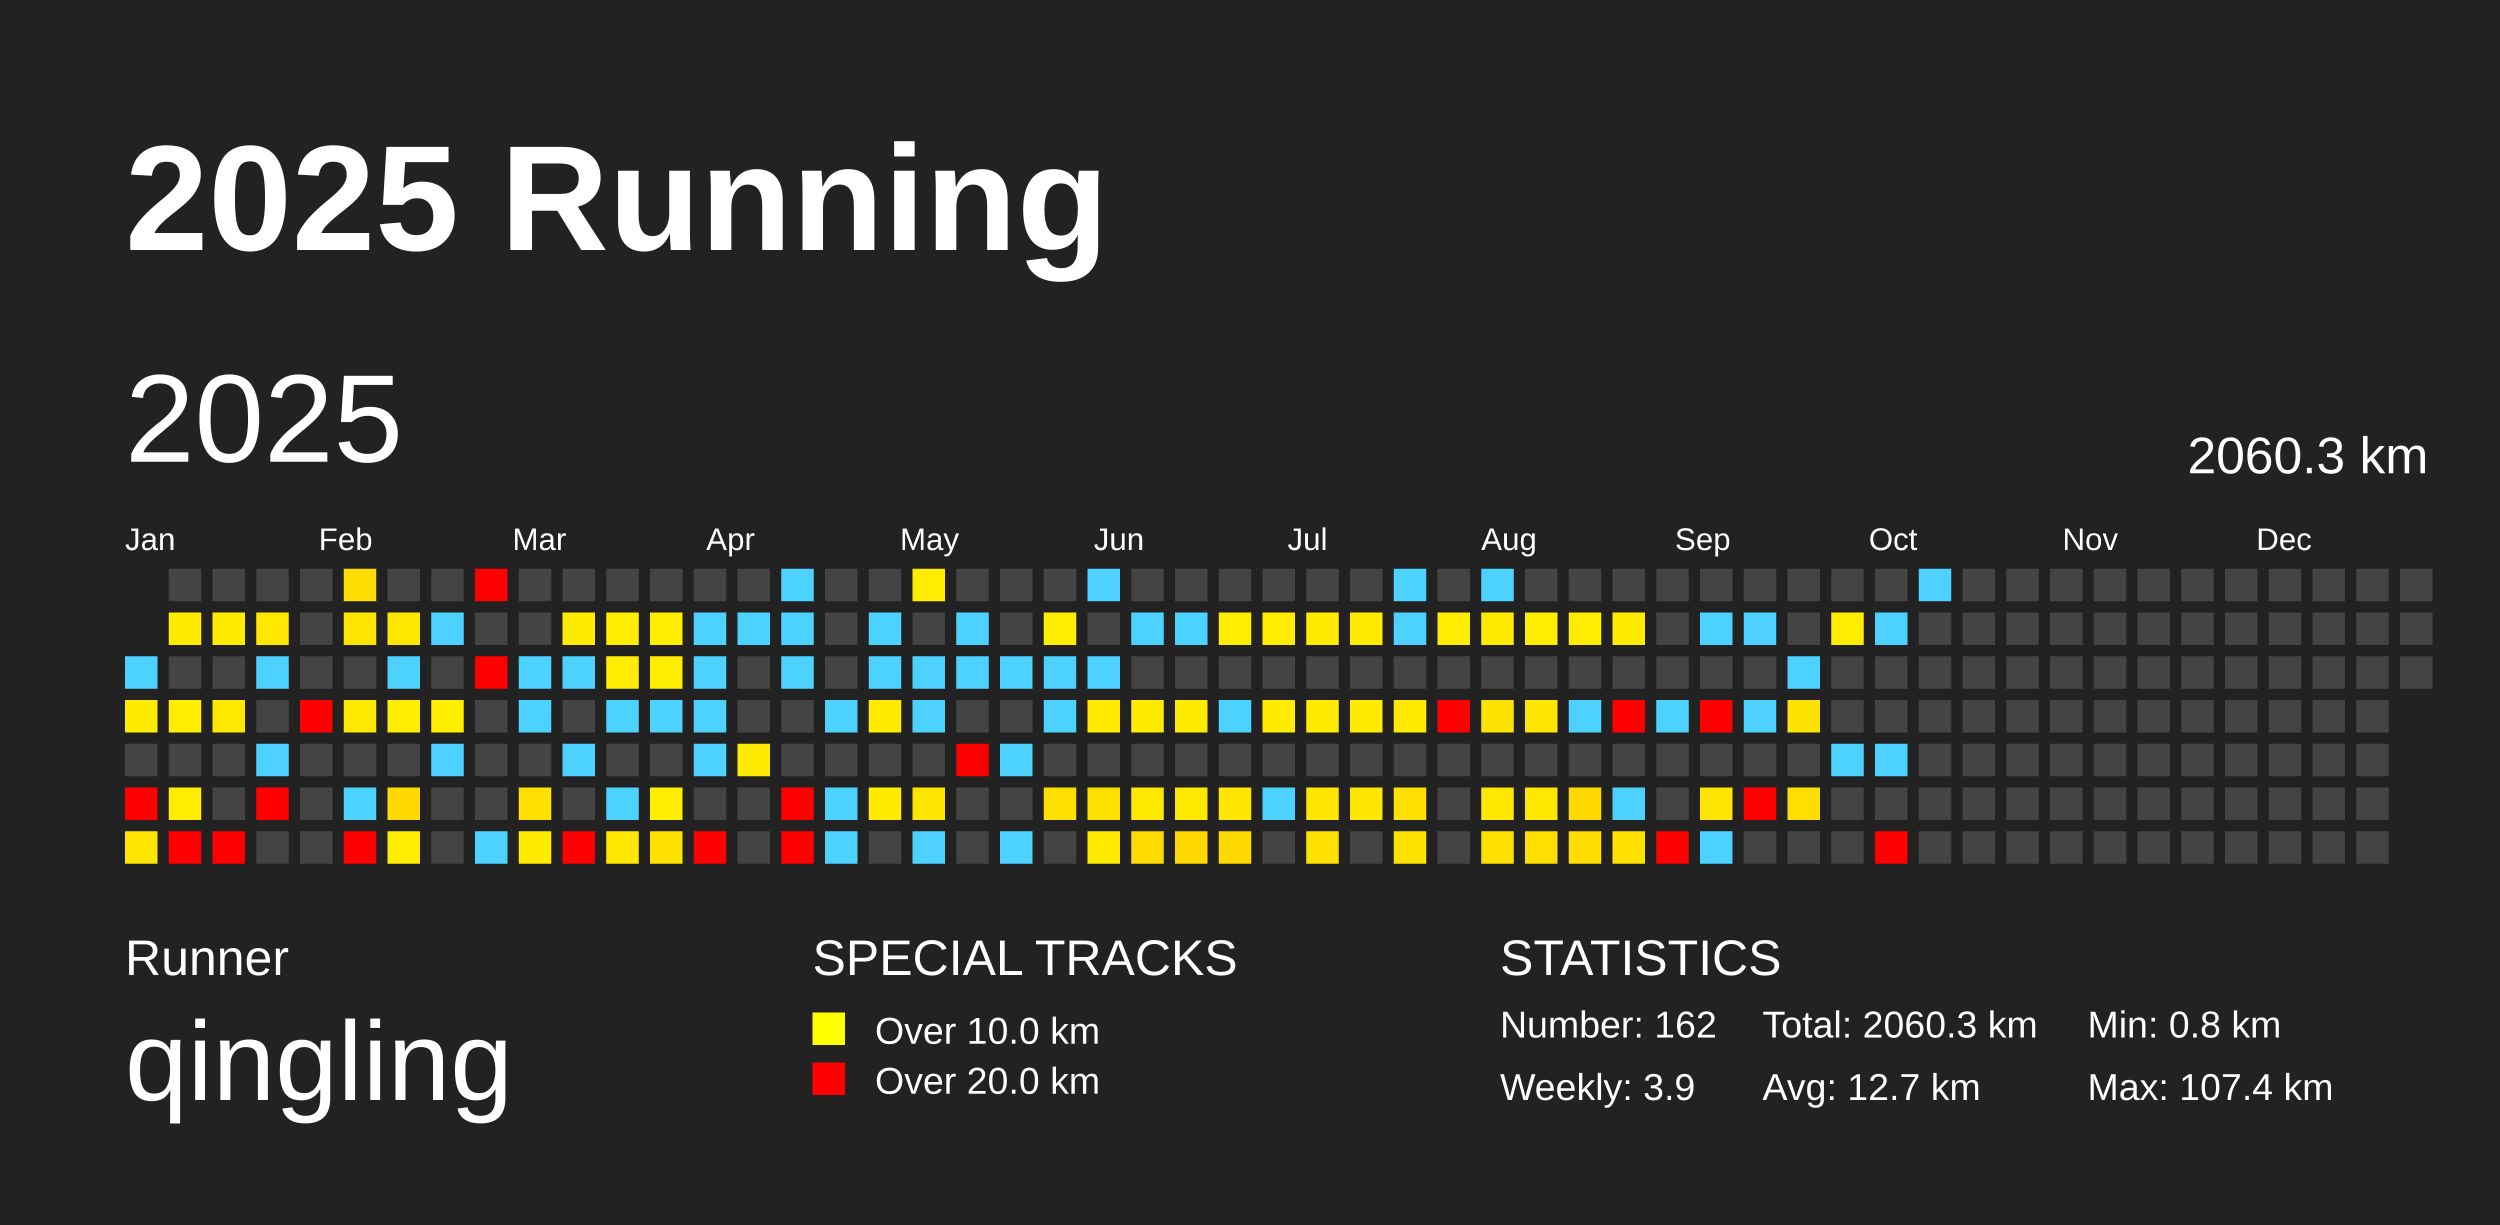
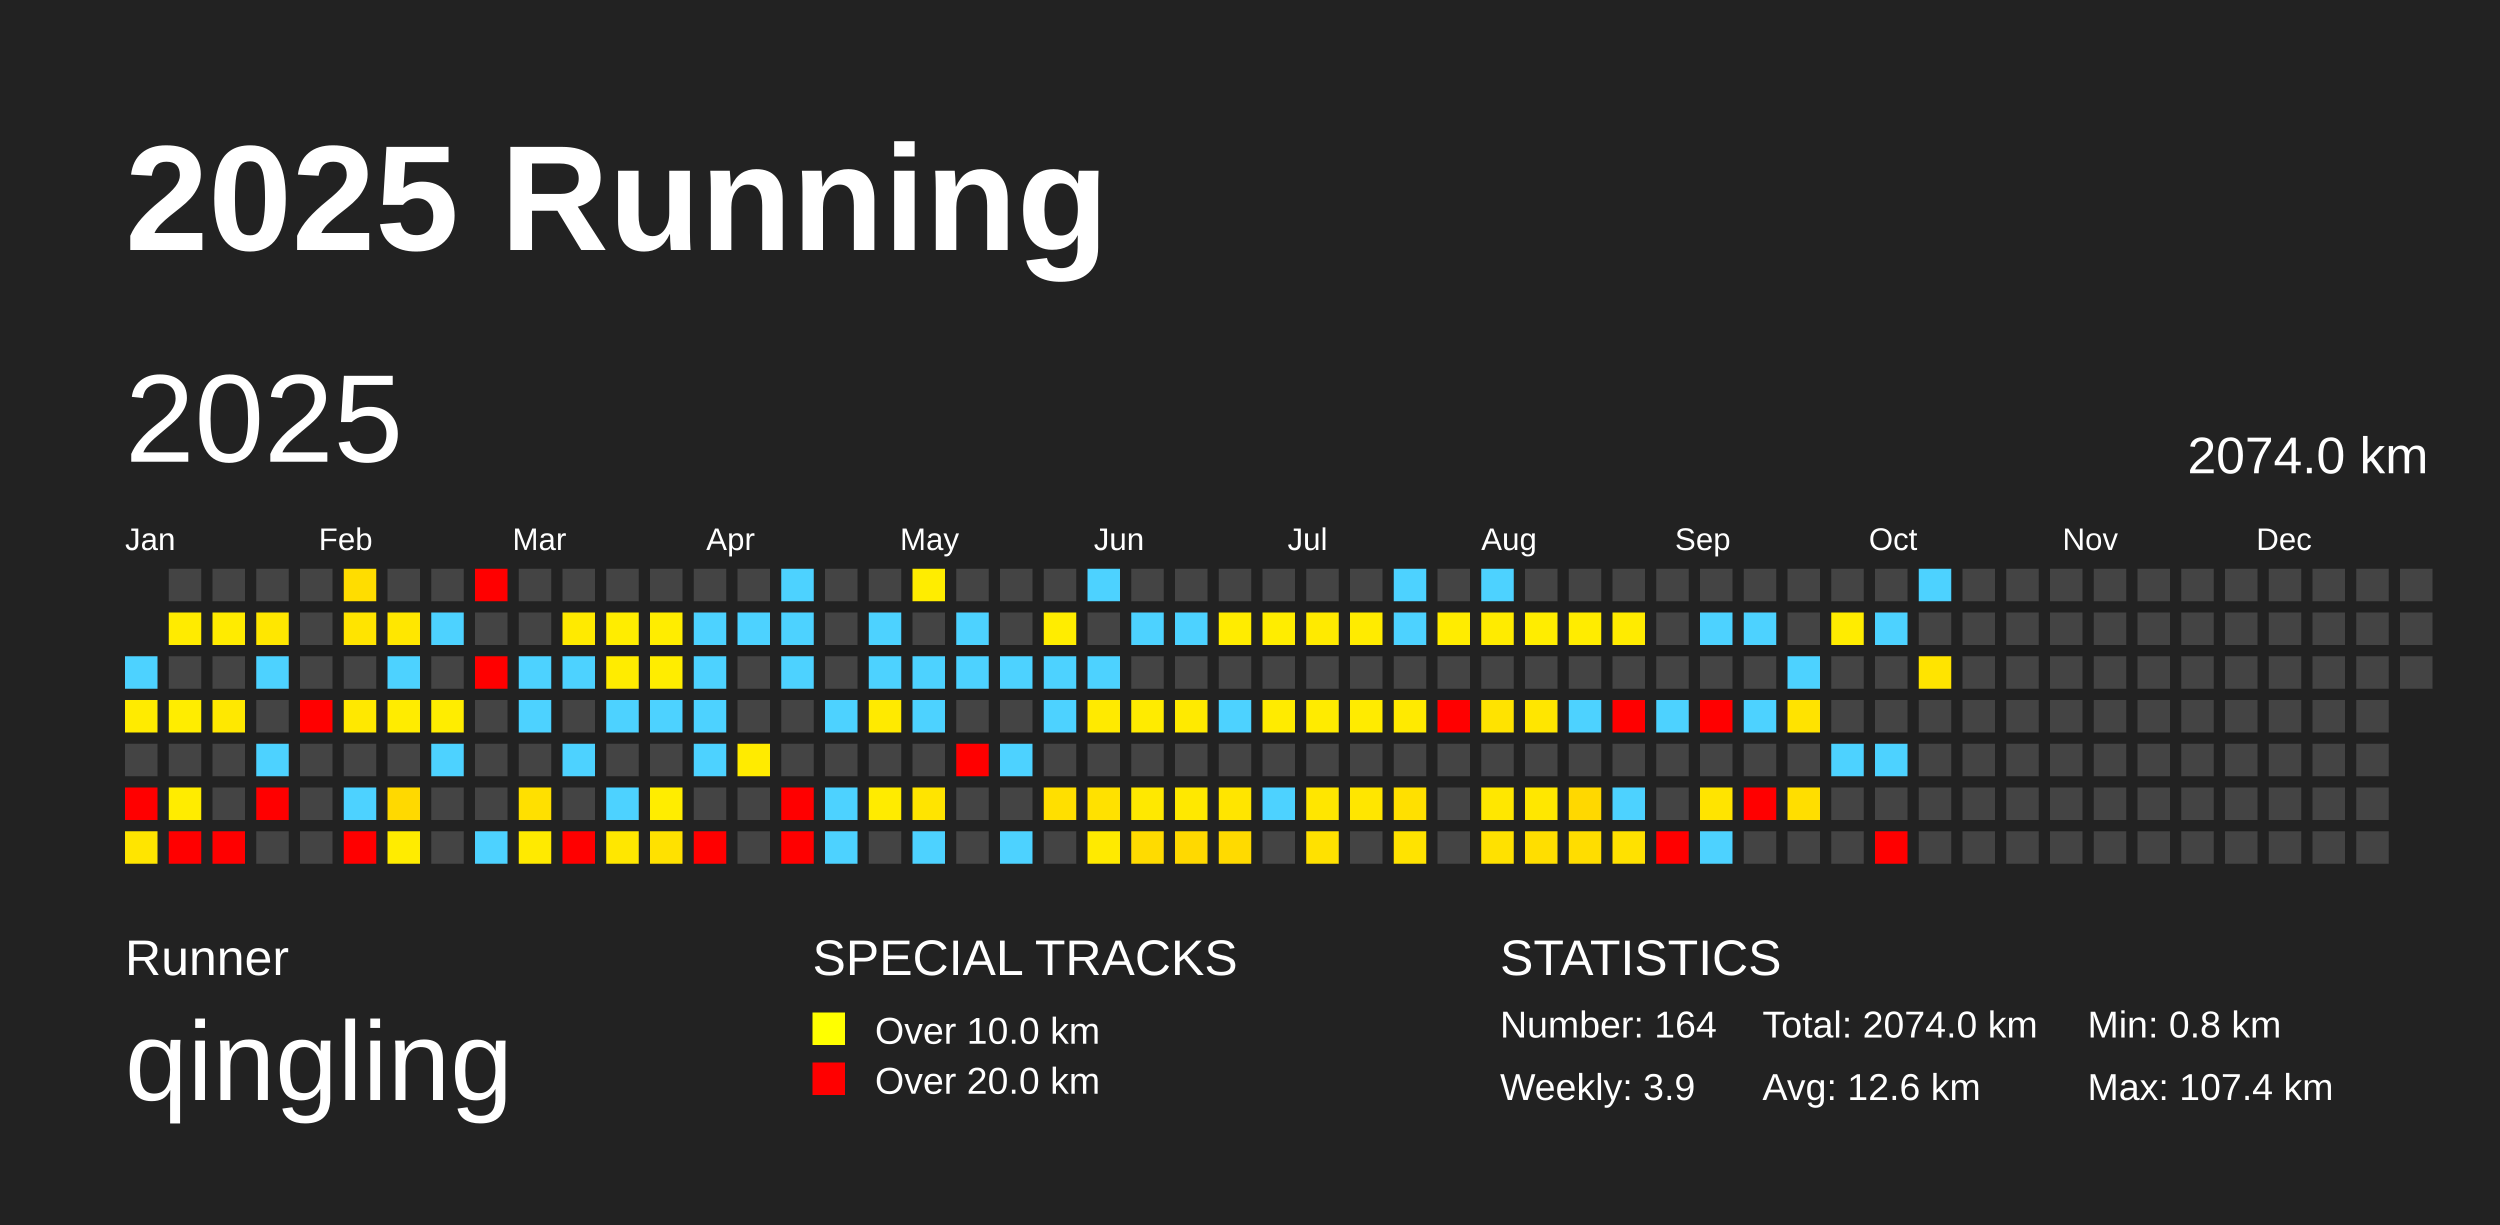
<svg xmlns="http://www.w3.org/2000/svg" baseProfile="full" height="98mm" version="1.1" viewBox="0,0,200,98" width="200mm">
  <defs />
  <rect fill="#222222" height="98" width="200" x="0" y="0" />
  <text fill="#FFFFFF" style="font-size:12px; font-family:Arial; font-weight:bold;" x="10" y="20">2025 Running</text>
  <text fill="#FFFFFF" style="font-size:4px; font-family:Arial" x="10" y="78">Runner</text>
  <text fill="#FFFFFF" style="font-size:9px; font-family:Arial" x="10" y="88">qingling</text>
  <text fill="#FFFFFF" style="font-size:4px; font-family:Arial" x="65" y="78">SPECIAL TRACKS</text>
  <rect fill="yellow" height="2.6" width="2.6" x="65" y="81" />
  <text fill="#FFFFFF" style="font-size:3px; font-family:Arial" x="70" y="83.5">Over 10.0 km</text>
  <rect fill="red" height="2.6" width="2.6" x="65" y="85" />
  <text fill="#FFFFFF" style="font-size:3px; font-family:Arial" x="70" y="87.5">Over 20.0 km</text>
  <text fill="#FFFFFF" style="font-size:4px; font-family:Arial" x="120" y="78">STATISTICS</text>
-   <text fill="#FFFFFF" style="font-size:3px; font-family:Arial" x="120" y="83">Number: 162</text>
+   <text fill="#FFFFFF" style="font-size:3px; font-family:Arial" x="120" y="83">Number: 164</text>
  <text fill="#FFFFFF" style="font-size:3px; font-family:Arial" x="120" y="88">Weekly: 3.9</text>
-   <text fill="#FFFFFF" style="font-size:3px; font-family:Arial" x="141" y="83">Total: 2060.3 km</text>
-   <text fill="#FFFFFF" style="font-size:3px; font-family:Arial" x="141" y="88">Avg: 12.7 km</text>
+   <text fill="#FFFFFF" style="font-size:3px; font-family:Arial" x="141" y="83">Total: 2074.0 km</text>
+   <text fill="#FFFFFF" style="font-size:3px; font-family:Arial" x="141" y="88">Avg: 12.6 km</text>
  <text fill="#FFFFFF" style="font-size:3px; font-family:Arial" x="167" y="83">Min: 0.8 km</text>
  <text fill="#FFFFFF" style="font-size:3px; font-family:Arial" x="167" y="88">Max: 107.4 km</text>
  <text dominant-baseline="hanging" fill="#FFFFFF" style="font-size:10.0px; font-family:Arial;" x="10" y="30">2025</text>
-   <text dominant-baseline="hanging" fill="#FFFFFF" style="font-size:4.125px; font-family:Arial;" x="175" y="35">2060.3 km</text>
+   <text dominant-baseline="hanging" fill="#FFFFFF" style="font-size:4.125px; font-family:Arial;" x="175" y="35">2074.0 km</text>
  <text fill="#FFFFFF" style="font-size:2.5px; font-family:Arial" x="10.0" y="44">Jan</text>
  <text fill="#FFFFFF" style="font-size:2.5px; font-family:Arial" x="25.5" y="44">Feb</text>
  <text fill="#FFFFFF" style="font-size:2.5px; font-family:Arial" x="41.0" y="44">Mar</text>
  <text fill="#FFFFFF" style="font-size:2.5px; font-family:Arial" x="56.5" y="44">Apr</text>
  <text fill="#FFFFFF" style="font-size:2.5px; font-family:Arial" x="72.0" y="44">May</text>
  <text fill="#FFFFFF" style="font-size:2.5px; font-family:Arial" x="87.5" y="44">Jun</text>
  <text fill="#FFFFFF" style="font-size:2.5px; font-family:Arial" x="103.0" y="44">Jul</text>
  <text fill="#FFFFFF" style="font-size:2.5px; font-family:Arial" x="118.5" y="44">Aug</text>
  <text fill="#FFFFFF" style="font-size:2.5px; font-family:Arial" x="134.0" y="44">Sep</text>
  <text fill="#FFFFFF" style="font-size:2.5px; font-family:Arial" x="149.5" y="44">Oct</text>
  <text fill="#FFFFFF" style="font-size:2.5px; font-family:Arial" x="165.0" y="44">Nov</text>
  <text fill="#FFFFFF" style="font-size:2.5px; font-family:Arial" x="180.5" y="44">Dec</text>
  <rect fill="#4dd2ff" height="2.6" width="2.6" x="10.0" y="52.5" />
  <rect fill="#ffeb00" height="2.6" width="2.6" x="10.0" y="56.0" />
  <rect fill="#444444" height="2.6" width="2.6" x="10.0" y="59.5" />
  <rect fill="red" height="2.6" width="2.6" x="10.0" y="63.0" />
  <rect fill="#ffe500" height="2.6" width="2.6" x="10.0" y="66.5" />
  <rect fill="#444444" height="2.6" width="2.6" x="13.5" y="45.5" />
  <rect fill="#ffeb00" height="2.6" width="2.6" x="13.5" y="49.0" />
  <rect fill="#444444" height="2.6" width="2.6" x="13.5" y="52.5" />
  <rect fill="#ffed00" height="2.6" width="2.6" x="13.5" y="56.0" />
  <rect fill="#444444" height="2.6" width="2.6" x="13.5" y="59.5" />
  <rect fill="#ffec00" height="2.6" width="2.6" x="13.5" y="63.0" />
  <rect fill="red" height="2.6" width="2.6" x="13.5" y="66.5" />
  <rect fill="#444444" height="2.6" width="2.6" x="17.0" y="45.5" />
  <rect fill="#ffeb00" height="2.6" width="2.6" x="17.0" y="49.0" />
  <rect fill="#444444" height="2.6" width="2.6" x="17.0" y="52.5" />
  <rect fill="#ffe800" height="2.6" width="2.6" x="17.0" y="56.0" />
  <rect fill="#444444" height="2.6" width="2.6" x="17.0" y="59.5" />
  <rect fill="#444444" height="2.6" width="2.6" x="17.0" y="63.0" />
  <rect fill="red" height="2.6" width="2.6" x="17.0" y="66.5" />
  <rect fill="#444444" height="2.6" width="2.6" x="20.5" y="45.5" />
  <rect fill="#ffe700" height="2.6" width="2.6" x="20.5" y="49.0" />
  <rect fill="#4dd2ff" height="2.6" width="2.6" x="20.5" y="52.5" />
  <rect fill="#444444" height="2.6" width="2.6" x="20.5" y="56.0" />
  <rect fill="#4dd2ff" height="2.6" width="2.6" x="20.5" y="59.5" />
  <rect fill="red" height="2.6" width="2.6" x="20.5" y="63.0" />
  <rect fill="#444444" height="2.6" width="2.6" x="20.5" y="66.5" />
  <rect fill="#444444" height="2.6" width="2.6" x="24.0" y="45.5" />
  <rect fill="#444444" height="2.6" width="2.6" x="24.0" y="49.0" />
  <rect fill="#444444" height="2.6" width="2.6" x="24.0" y="52.5" />
  <rect fill="red" height="2.6" width="2.6" x="24.0" y="56.0" />
  <rect fill="#444444" height="2.6" width="2.6" x="24.0" y="59.5" />
  <rect fill="#444444" height="2.6" width="2.6" x="24.0" y="63.0" />
  <rect fill="#444444" height="2.6" width="2.6" x="24.0" y="66.5" />
  <rect fill="#ffdd00" height="2.6" width="2.6" x="27.5" y="45.5" />
  <rect fill="#ffe400" height="2.6" width="2.6" x="27.5" y="49.0" />
  <rect fill="#444444" height="2.6" width="2.6" x="27.5" y="52.5" />
  <rect fill="#ffe800" height="2.6" width="2.6" x="27.5" y="56.0" />
  <rect fill="#444444" height="2.6" width="2.6" x="27.5" y="59.5" />
  <rect fill="#4dd2ff" height="2.6" width="2.6" x="27.5" y="63.0" />
  <rect fill="red" height="2.6" width="2.6" x="27.5" y="66.5" />
  <rect fill="#444444" height="2.6" width="2.6" x="31.0" y="45.5" />
  <rect fill="#ffe700" height="2.6" width="2.6" x="31.0" y="49.0" />
  <rect fill="#4dd2ff" height="2.6" width="2.6" x="31.0" y="52.5" />
  <rect fill="#ffec00" height="2.6" width="2.6" x="31.0" y="56.0" />
  <rect fill="#444444" height="2.6" width="2.6" x="31.0" y="59.5" />
  <rect fill="#ffd900" height="2.6" width="2.6" x="31.0" y="63.0" />
  <rect fill="#ffec00" height="2.6" width="2.6" x="31.0" y="66.5" />
  <rect fill="#444444" height="2.6" width="2.6" x="34.5" y="45.5" />
  <rect fill="#4dd2ff" height="2.6" width="2.6" x="34.5" y="49.0" />
  <rect fill="#444444" height="2.6" width="2.6" x="34.5" y="52.5" />
  <rect fill="#ffed00" height="2.6" width="2.6" x="34.5" y="56.0" />
  <rect fill="#4dd2ff" height="2.6" width="2.6" x="34.5" y="59.5" />
  <rect fill="#444444" height="2.6" width="2.6" x="34.5" y="63.0" />
  <rect fill="#444444" height="2.6" width="2.6" x="34.5" y="66.5" />
  <rect fill="red" height="2.6" width="2.6" x="38.0" y="45.5" />
  <rect fill="#444444" height="2.6" width="2.6" x="38.0" y="49.0" />
  <rect fill="red" height="2.6" width="2.6" x="38.0" y="52.5" />
  <rect fill="#444444" height="2.6" width="2.6" x="38.0" y="56.0" />
  <rect fill="#444444" height="2.6" width="2.6" x="38.0" y="59.5" />
  <rect fill="#444444" height="2.6" width="2.6" x="38.0" y="63.0" />
  <rect fill="#4dd2ff" height="2.6" width="2.6" x="38.0" y="66.5" />
  <rect fill="#444444" height="2.6" width="2.6" x="41.5" y="45.5" />
  <rect fill="#444444" height="2.6" width="2.6" x="41.5" y="49.0" />
  <rect fill="#4dd2ff" height="2.6" width="2.6" x="41.5" y="52.5" />
  <rect fill="#4dd2ff" height="2.6" width="2.6" x="41.5" y="56.0" />
  <rect fill="#444444" height="2.6" width="2.6" x="41.5" y="59.5" />
  <rect fill="#ffe000" height="2.6" width="2.6" x="41.5" y="63.0" />
  <rect fill="#ffea00" height="2.6" width="2.6" x="41.5" y="66.5" />
  <rect fill="#444444" height="2.6" width="2.6" x="45.0" y="45.5" />
  <rect fill="#ffea00" height="2.6" width="2.6" x="45.0" y="49.0" />
  <rect fill="#4dd2ff" height="2.6" width="2.6" x="45.0" y="52.5" />
  <rect fill="#444444" height="2.6" width="2.6" x="45.0" y="56.0" />
  <rect fill="#4dd2ff" height="2.6" width="2.6" x="45.0" y="59.5" />
  <rect fill="#444444" height="2.6" width="2.6" x="45.0" y="63.0" />
  <rect fill="red" height="2.6" width="2.6" x="45.0" y="66.5" />
  <rect fill="#444444" height="2.6" width="2.6" x="48.5" y="45.5" />
  <rect fill="#ffed00" height="2.6" width="2.6" x="48.5" y="49.0" />
  <rect fill="#ffec00" height="2.6" width="2.6" x="48.5" y="52.5" />
  <rect fill="#4dd2ff" height="2.6" width="2.6" x="48.5" y="56.0" />
  <rect fill="#444444" height="2.6" width="2.6" x="48.5" y="59.5" />
  <rect fill="#4dd2ff" height="2.6" width="2.6" x="48.5" y="63.0" />
  <rect fill="#ffe700" height="2.6" width="2.6" x="48.5" y="66.5" />
  <rect fill="#444444" height="2.6" width="2.6" x="52.0" y="45.5" />
  <rect fill="#ffed00" height="2.6" width="2.6" x="52.0" y="49.0" />
  <rect fill="#ffed00" height="2.6" width="2.6" x="52.0" y="52.5" />
  <rect fill="#4dd2ff" height="2.6" width="2.6" x="52.0" y="56.0" />
  <rect fill="#444444" height="2.6" width="2.6" x="52.0" y="59.5" />
  <rect fill="#ffed00" height="2.6" width="2.6" x="52.0" y="63.0" />
  <rect fill="#ffe100" height="2.6" width="2.6" x="52.0" y="66.5" />
  <rect fill="#444444" height="2.6" width="2.6" x="55.5" y="45.5" />
  <rect fill="#4dd2ff" height="2.6" width="2.6" x="55.5" y="49.0" />
  <rect fill="#4dd2ff" height="2.6" width="2.6" x="55.5" y="52.5" />
  <rect fill="#4dd2ff" height="2.6" width="2.6" x="55.5" y="56.0" />
  <rect fill="#4dd2ff" height="2.6" width="2.6" x="55.5" y="59.5" />
  <rect fill="#444444" height="2.6" width="2.6" x="55.5" y="63.0" />
  <rect fill="red" height="2.6" width="2.6" x="55.5" y="66.5" />
  <rect fill="#444444" height="2.6" width="2.6" x="59.0" y="45.5" />
  <rect fill="#4dd2ff" height="2.6" width="2.6" x="59.0" y="49.0" />
  <rect fill="#444444" height="2.6" width="2.6" x="59.0" y="52.5" />
  <rect fill="#444444" height="2.6" width="2.6" x="59.0" y="56.0" />
  <rect fill="#ffeb00" height="2.6" width="2.6" x="59.0" y="59.5" />
  <rect fill="#444444" height="2.6" width="2.6" x="59.0" y="63.0" />
  <rect fill="#444444" height="2.6" width="2.6" x="59.0" y="66.5" />
  <rect fill="#4dd2ff" height="2.6" width="2.6" x="62.5" y="45.5" />
  <rect fill="#4dd2ff" height="2.6" width="2.6" x="62.5" y="49.0" />
  <rect fill="#4dd2ff" height="2.6" width="2.6" x="62.5" y="52.5" />
  <rect fill="#444444" height="2.6" width="2.6" x="62.5" y="56.0" />
  <rect fill="#444444" height="2.6" width="2.6" x="62.5" y="59.5" />
  <rect fill="red" height="2.6" width="2.6" x="62.5" y="63.0" />
  <rect fill="red" height="2.6" width="2.6" x="62.5" y="66.5" />
  <rect fill="#444444" height="2.6" width="2.6" x="66.0" y="45.5" />
  <rect fill="#444444" height="2.6" width="2.6" x="66.0" y="49.0" />
  <rect fill="#444444" height="2.6" width="2.6" x="66.0" y="52.5" />
  <rect fill="#4dd2ff" height="2.6" width="2.6" x="66.0" y="56.0" />
  <rect fill="#444444" height="2.6" width="2.6" x="66.0" y="59.5" />
  <rect fill="#4dd2ff" height="2.6" width="2.6" x="66.0" y="63.0" />
  <rect fill="#4dd2ff" height="2.6" width="2.6" x="66.0" y="66.5" />
  <rect fill="#444444" height="2.6" width="2.6" x="69.5" y="45.5" />
  <rect fill="#4dd2ff" height="2.6" width="2.6" x="69.5" y="49.0" />
  <rect fill="#4dd2ff" height="2.6" width="2.6" x="69.5" y="52.5" />
  <rect fill="#ffea00" height="2.6" width="2.6" x="69.5" y="56.0" />
  <rect fill="#444444" height="2.6" width="2.6" x="69.5" y="59.5" />
  <rect fill="#ffeb00" height="2.6" width="2.6" x="69.5" y="63.0" />
  <rect fill="#444444" height="2.6" width="2.6" x="69.5" y="66.5" />
  <rect fill="#ffed00" height="2.6" width="2.6" x="73.0" y="45.5" />
  <rect fill="#444444" height="2.6" width="2.6" x="73.0" y="49.0" />
  <rect fill="#4dd2ff" height="2.6" width="2.6" x="73.0" y="52.5" />
  <rect fill="#4dd2ff" height="2.6" width="2.6" x="73.0" y="56.0" />
  <rect fill="#444444" height="2.6" width="2.6" x="73.0" y="59.5" />
  <rect fill="#ffe400" height="2.6" width="2.6" x="73.0" y="63.0" />
  <rect fill="#4dd2ff" height="2.6" width="2.6" x="73.0" y="66.5" />
  <rect fill="#444444" height="2.6" width="2.6" x="76.5" y="45.5" />
  <rect fill="#4dd2ff" height="2.6" width="2.6" x="76.5" y="49.0" />
  <rect fill="#4dd2ff" height="2.6" width="2.6" x="76.5" y="52.5" />
  <rect fill="#444444" height="2.6" width="2.6" x="76.5" y="56.0" />
  <rect fill="red" height="2.6" width="2.6" x="76.5" y="59.5" />
  <rect fill="#444444" height="2.6" width="2.6" x="76.5" y="63.0" />
  <rect fill="#444444" height="2.6" width="2.6" x="76.5" y="66.5" />
  <rect fill="#444444" height="2.6" width="2.6" x="80.0" y="45.5" />
  <rect fill="#444444" height="2.6" width="2.6" x="80.0" y="49.0" />
  <rect fill="#4dd2ff" height="2.6" width="2.6" x="80.0" y="52.5" />
  <rect fill="#444444" height="2.6" width="2.6" x="80.0" y="56.0" />
  <rect fill="#4dd2ff" height="2.6" width="2.6" x="80.0" y="59.5" />
  <rect fill="#444444" height="2.6" width="2.6" x="80.0" y="63.0" />
  <rect fill="#4dd2ff" height="2.6" width="2.6" x="80.0" y="66.5" />
  <rect fill="#444444" height="2.6" width="2.6" x="83.5" y="45.5" />
  <rect fill="#ffed00" height="2.6" width="2.6" x="83.5" y="49.0" />
  <rect fill="#4dd2ff" height="2.6" width="2.6" x="83.5" y="52.5" />
  <rect fill="#4dd2ff" height="2.6" width="2.6" x="83.5" y="56.0" />
  <rect fill="#444444" height="2.6" width="2.6" x="83.5" y="59.5" />
  <rect fill="#ffdf00" height="2.6" width="2.6" x="83.5" y="63.0" />
  <rect fill="#444444" height="2.6" width="2.6" x="83.5" y="66.5" />
  <rect fill="#4dd2ff" height="2.6" width="2.6" x="87.0" y="45.5" />
  <rect fill="#444444" height="2.6" width="2.6" x="87.0" y="49.0" />
  <rect fill="#4dd2ff" height="2.6" width="2.6" x="87.0" y="52.5" />
  <rect fill="#ffea00" height="2.6" width="2.6" x="87.0" y="56.0" />
  <rect fill="#444444" height="2.6" width="2.6" x="87.0" y="59.5" />
  <rect fill="#ffe100" height="2.6" width="2.6" x="87.0" y="63.0" />
  <rect fill="#ffea00" height="2.6" width="2.6" x="87.0" y="66.5" />
  <rect fill="#444444" height="2.6" width="2.6" x="90.5" y="45.5" />
  <rect fill="#4dd2ff" height="2.6" width="2.6" x="90.5" y="49.0" />
  <rect fill="#444444" height="2.6" width="2.6" x="90.5" y="52.5" />
  <rect fill="#ffeb00" height="2.6" width="2.6" x="90.5" y="56.0" />
  <rect fill="#444444" height="2.6" width="2.6" x="90.5" y="59.5" />
  <rect fill="#ffe800" height="2.6" width="2.6" x="90.5" y="63.0" />
  <rect fill="#ffdb00" height="2.6" width="2.6" x="90.5" y="66.5" />
  <rect fill="#444444" height="2.6" width="2.6" x="94.0" y="45.5" />
  <rect fill="#4dd2ff" height="2.6" width="2.6" x="94.0" y="49.0" />
  <rect fill="#444444" height="2.6" width="2.6" x="94.0" y="52.5" />
  <rect fill="#ffea00" height="2.6" width="2.6" x="94.0" y="56.0" />
  <rect fill="#444444" height="2.6" width="2.6" x="94.0" y="59.5" />
  <rect fill="#ffe800" height="2.6" width="2.6" x="94.0" y="63.0" />
  <rect fill="#ffd900" height="2.6" width="2.6" x="94.0" y="66.5" />
  <rect fill="#444444" height="2.6" width="2.6" x="97.5" y="45.5" />
  <rect fill="#ffec00" height="2.6" width="2.6" x="97.5" y="49.0" />
  <rect fill="#444444" height="2.6" width="2.6" x="97.5" y="52.5" />
  <rect fill="#4dd2ff" height="2.6" width="2.6" x="97.5" y="56.0" />
  <rect fill="#444444" height="2.6" width="2.6" x="97.5" y="59.5" />
  <rect fill="#ffe500" height="2.6" width="2.6" x="97.5" y="63.0" />
  <rect fill="#ffda00" height="2.6" width="2.6" x="97.5" y="66.5" />
  <rect fill="#444444" height="2.6" width="2.6" x="101.0" y="45.5" />
  <rect fill="#ffed00" height="2.6" width="2.6" x="101.0" y="49.0" />
  <rect fill="#444444" height="2.6" width="2.6" x="101.0" y="52.5" />
  <rect fill="#ffeb00" height="2.6" width="2.6" x="101.0" y="56.0" />
  <rect fill="#444444" height="2.6" width="2.6" x="101.0" y="59.5" />
  <rect fill="#4dd2ff" height="2.6" width="2.6" x="101.0" y="63.0" />
  <rect fill="#444444" height="2.6" width="2.6" x="101.0" y="66.5" />
  <rect fill="#444444" height="2.6" width="2.6" x="104.5" y="45.5" />
  <rect fill="#ffea00" height="2.6" width="2.6" x="104.5" y="49.0" />
  <rect fill="#444444" height="2.6" width="2.6" x="104.5" y="52.5" />
  <rect fill="#ffeb00" height="2.6" width="2.6" x="104.5" y="56.0" />
  <rect fill="#444444" height="2.6" width="2.6" x="104.5" y="59.5" />
  <rect fill="#ffe600" height="2.6" width="2.6" x="104.5" y="63.0" />
  <rect fill="#ffe100" height="2.6" width="2.6" x="104.5" y="66.5" />
  <rect fill="#444444" height="2.6" width="2.6" x="108.0" y="45.5" />
  <rect fill="#ffeb00" height="2.6" width="2.6" x="108.0" y="49.0" />
  <rect fill="#444444" height="2.6" width="2.6" x="108.0" y="52.5" />
  <rect fill="#ffeb00" height="2.6" width="2.6" x="108.0" y="56.0" />
  <rect fill="#444444" height="2.6" width="2.6" x="108.0" y="59.5" />
  <rect fill="#ffe600" height="2.6" width="2.6" x="108.0" y="63.0" />
  <rect fill="#444444" height="2.6" width="2.6" x="108.0" y="66.5" />
  <rect fill="#4dd2ff" height="2.6" width="2.6" x="111.5" y="45.5" />
  <rect fill="#4dd2ff" height="2.6" width="2.6" x="111.5" y="49.0" />
  <rect fill="#444444" height="2.6" width="2.6" x="111.5" y="52.5" />
  <rect fill="#ffea00" height="2.6" width="2.6" x="111.5" y="56.0" />
  <rect fill="#444444" height="2.6" width="2.6" x="111.5" y="59.5" />
  <rect fill="#ffe000" height="2.6" width="2.6" x="111.5" y="63.0" />
  <rect fill="#ffe300" height="2.6" width="2.6" x="111.5" y="66.5" />
  <rect fill="#444444" height="2.6" width="2.6" x="115.0" y="45.5" />
  <rect fill="#ffec00" height="2.6" width="2.6" x="115.0" y="49.0" />
  <rect fill="#444444" height="2.6" width="2.6" x="115.0" y="52.5" />
  <rect fill="red" height="2.6" width="2.6" x="115.0" y="56.0" />
  <rect fill="#444444" height="2.6" width="2.6" x="115.0" y="59.5" />
  <rect fill="#444444" height="2.6" width="2.6" x="115.0" y="63.0" />
  <rect fill="#444444" height="2.6" width="2.6" x="115.0" y="66.5" />
  <rect fill="#4dd2ff" height="2.6" width="2.6" x="118.5" y="45.5" />
  <rect fill="#ffeb00" height="2.6" width="2.6" x="118.5" y="49.0" />
  <rect fill="#444444" height="2.6" width="2.6" x="118.5" y="52.5" />
  <rect fill="#ffe300" height="2.6" width="2.6" x="118.5" y="56.0" />
  <rect fill="#444444" height="2.6" width="2.6" x="118.5" y="59.5" />
  <rect fill="#ffe700" height="2.6" width="2.6" x="118.5" y="63.0" />
  <rect fill="#ffe100" height="2.6" width="2.6" x="118.5" y="66.5" />
  <rect fill="#444444" height="2.6" width="2.6" x="122.0" y="45.5" />
  <rect fill="#ffed00" height="2.6" width="2.6" x="122.0" y="49.0" />
  <rect fill="#444444" height="2.6" width="2.6" x="122.0" y="52.5" />
  <rect fill="#ffe600" height="2.6" width="2.6" x="122.0" y="56.0" />
  <rect fill="#444444" height="2.6" width="2.6" x="122.0" y="59.5" />
  <rect fill="#ffe700" height="2.6" width="2.6" x="122.0" y="63.0" />
  <rect fill="#ffde00" height="2.6" width="2.6" x="122.0" y="66.5" />
  <rect fill="#444444" height="2.6" width="2.6" x="125.5" y="45.5" />
  <rect fill="#ffec00" height="2.6" width="2.6" x="125.5" y="49.0" />
  <rect fill="#444444" height="2.6" width="2.6" x="125.5" y="52.5" />
  <rect fill="#4dd2ff" height="2.6" width="2.6" x="125.5" y="56.0" />
  <rect fill="#444444" height="2.6" width="2.6" x="125.5" y="59.5" />
  <rect fill="#ffd800" height="2.6" width="2.6" x="125.5" y="63.0" />
  <rect fill="#ffdd00" height="2.6" width="2.6" x="125.5" y="66.5" />
  <rect fill="#444444" height="2.6" width="2.6" x="129.0" y="45.5" />
  <rect fill="#ffeb00" height="2.6" width="2.6" x="129.0" y="49.0" />
  <rect fill="#444444" height="2.6" width="2.6" x="129.0" y="52.5" />
  <rect fill="red" height="2.6" width="2.6" x="129.0" y="56.0" />
  <rect fill="#444444" height="2.6" width="2.6" x="129.0" y="59.5" />
  <rect fill="#4dd2ff" height="2.6" width="2.6" x="129.0" y="63.0" />
  <rect fill="#ffe100" height="2.6" width="2.6" x="129.0" y="66.5" />
  <rect fill="#444444" height="2.6" width="2.6" x="132.5" y="45.5" />
  <rect fill="#444444" height="2.6" width="2.6" x="132.5" y="49.0" />
  <rect fill="#444444" height="2.6" width="2.6" x="132.5" y="52.5" />
  <rect fill="#4dd2ff" height="2.6" width="2.6" x="132.5" y="56.0" />
  <rect fill="#444444" height="2.6" width="2.6" x="132.5" y="59.5" />
  <rect fill="#444444" height="2.6" width="2.6" x="132.5" y="63.0" />
  <rect fill="red" height="2.6" width="2.6" x="132.5" y="66.5" />
  <rect fill="#444444" height="2.6" width="2.6" x="136.0" y="45.5" />
  <rect fill="#4dd2ff" height="2.6" width="2.6" x="136.0" y="49.0" />
  <rect fill="#444444" height="2.6" width="2.6" x="136.0" y="52.5" />
  <rect fill="red" height="2.6" width="2.6" x="136.0" y="56.0" />
  <rect fill="#444444" height="2.6" width="2.6" x="136.0" y="59.5" />
  <rect fill="#ffe400" height="2.6" width="2.6" x="136.0" y="63.0" />
  <rect fill="#4dd2ff" height="2.6" width="2.6" x="136.0" y="66.5" />
  <rect fill="#444444" height="2.6" width="2.6" x="139.5" y="45.5" />
  <rect fill="#4dd2ff" height="2.6" width="2.6" x="139.5" y="49.0" />
  <rect fill="#444444" height="2.6" width="2.6" x="139.5" y="52.5" />
  <rect fill="#4dd2ff" height="2.6" width="2.6" x="139.5" y="56.0" />
  <rect fill="#444444" height="2.6" width="2.6" x="139.5" y="59.5" />
  <rect fill="red" height="2.6" width="2.6" x="139.5" y="63.0" />
  <rect fill="#444444" height="2.6" width="2.6" x="139.5" y="66.5" />
  <rect fill="#444444" height="2.6" width="2.6" x="143.0" y="45.5" />
  <rect fill="#444444" height="2.6" width="2.6" x="143.0" y="49.0" />
  <rect fill="#4dd2ff" height="2.6" width="2.6" x="143.0" y="52.5" />
  <rect fill="#ffe300" height="2.6" width="2.6" x="143.0" y="56.0" />
  <rect fill="#444444" height="2.6" width="2.6" x="143.0" y="59.5" />
  <rect fill="#ffde00" height="2.6" width="2.6" x="143.0" y="63.0" />
  <rect fill="#444444" height="2.6" width="2.6" x="143.0" y="66.5" />
  <rect fill="#444444" height="2.6" width="2.6" x="146.5" y="45.5" />
  <rect fill="#ffec00" height="2.6" width="2.6" x="146.5" y="49.0" />
  <rect fill="#444444" height="2.6" width="2.6" x="146.5" y="52.5" />
  <rect fill="#444444" height="2.6" width="2.6" x="146.5" y="56.0" />
  <rect fill="#4dd2ff" height="2.6" width="2.6" x="146.5" y="59.5" />
  <rect fill="#444444" height="2.6" width="2.6" x="146.5" y="63.0" />
  <rect fill="#444444" height="2.6" width="2.6" x="146.5" y="66.5" />
  <rect fill="#444444" height="2.6" width="2.6" x="150.0" y="45.5" />
  <rect fill="#4dd2ff" height="2.6" width="2.6" x="150.0" y="49.0" />
  <rect fill="#444444" height="2.6" width="2.6" x="150.0" y="52.5" />
  <rect fill="#444444" height="2.6" width="2.6" x="150.0" y="56.0" />
  <rect fill="#4dd2ff" height="2.6" width="2.6" x="150.0" y="59.5" />
  <rect fill="#444444" height="2.6" width="2.6" x="150.0" y="63.0" />
  <rect fill="red" height="2.6" width="2.6" x="150.0" y="66.5" />
  <rect fill="#4dd2ff" height="2.6" width="2.6" x="153.5" y="45.5" />
  <rect fill="#444444" height="2.6" width="2.6" x="153.5" y="49.0" />
-   <rect fill="#444444" height="2.6" width="2.6" x="153.5" y="52.5" />
+   <rect fill="#ffe400" height="2.6" width="2.6" x="153.5" y="52.5" />
  <rect fill="#444444" height="2.6" width="2.6" x="153.5" y="56.0" />
  <rect fill="#444444" height="2.6" width="2.6" x="153.5" y="59.5" />
  <rect fill="#444444" height="2.6" width="2.6" x="153.5" y="63.0" />
  <rect fill="#444444" height="2.6" width="2.6" x="153.5" y="66.5" />
  <rect fill="#444444" height="2.6" width="2.6" x="157.0" y="45.5" />
  <rect fill="#444444" height="2.6" width="2.6" x="157.0" y="49.0" />
  <rect fill="#444444" height="2.6" width="2.6" x="157.0" y="52.5" />
  <rect fill="#444444" height="2.6" width="2.6" x="157.0" y="56.0" />
  <rect fill="#444444" height="2.6" width="2.6" x="157.0" y="59.5" />
  <rect fill="#444444" height="2.6" width="2.6" x="157.0" y="63.0" />
  <rect fill="#444444" height="2.6" width="2.6" x="157.0" y="66.5" />
  <rect fill="#444444" height="2.6" width="2.6" x="160.5" y="45.5" />
  <rect fill="#444444" height="2.6" width="2.6" x="160.5" y="49.0" />
  <rect fill="#444444" height="2.6" width="2.6" x="160.5" y="52.5" />
  <rect fill="#444444" height="2.6" width="2.6" x="160.5" y="56.0" />
  <rect fill="#444444" height="2.6" width="2.6" x="160.5" y="59.5" />
  <rect fill="#444444" height="2.6" width="2.6" x="160.5" y="63.0" />
  <rect fill="#444444" height="2.6" width="2.6" x="160.5" y="66.5" />
  <rect fill="#444444" height="2.6" width="2.6" x="164.0" y="45.5" />
  <rect fill="#444444" height="2.6" width="2.6" x="164.0" y="49.0" />
  <rect fill="#444444" height="2.6" width="2.6" x="164.0" y="52.5" />
  <rect fill="#444444" height="2.6" width="2.6" x="164.0" y="56.0" />
  <rect fill="#444444" height="2.6" width="2.6" x="164.0" y="59.5" />
  <rect fill="#444444" height="2.6" width="2.6" x="164.0" y="63.0" />
  <rect fill="#444444" height="2.6" width="2.6" x="164.0" y="66.5" />
  <rect fill="#444444" height="2.6" width="2.6" x="167.5" y="45.5" />
  <rect fill="#444444" height="2.6" width="2.6" x="167.5" y="49.0" />
  <rect fill="#444444" height="2.6" width="2.6" x="167.5" y="52.5" />
  <rect fill="#444444" height="2.6" width="2.6" x="167.5" y="56.0" />
  <rect fill="#444444" height="2.6" width="2.6" x="167.5" y="59.5" />
  <rect fill="#444444" height="2.6" width="2.6" x="167.5" y="63.0" />
  <rect fill="#444444" height="2.6" width="2.6" x="167.5" y="66.5" />
  <rect fill="#444444" height="2.6" width="2.6" x="171.0" y="45.5" />
  <rect fill="#444444" height="2.6" width="2.6" x="171.0" y="49.0" />
  <rect fill="#444444" height="2.6" width="2.6" x="171.0" y="52.5" />
  <rect fill="#444444" height="2.6" width="2.6" x="171.0" y="56.0" />
  <rect fill="#444444" height="2.6" width="2.6" x="171.0" y="59.5" />
  <rect fill="#444444" height="2.6" width="2.6" x="171.0" y="63.0" />
  <rect fill="#444444" height="2.6" width="2.6" x="171.0" y="66.5" />
  <rect fill="#444444" height="2.6" width="2.6" x="174.5" y="45.5" />
  <rect fill="#444444" height="2.6" width="2.6" x="174.5" y="49.0" />
  <rect fill="#444444" height="2.6" width="2.6" x="174.5" y="52.5" />
  <rect fill="#444444" height="2.6" width="2.6" x="174.5" y="56.0" />
  <rect fill="#444444" height="2.6" width="2.6" x="174.5" y="59.5" />
  <rect fill="#444444" height="2.6" width="2.6" x="174.5" y="63.0" />
  <rect fill="#444444" height="2.6" width="2.6" x="174.5" y="66.5" />
  <rect fill="#444444" height="2.6" width="2.6" x="178.0" y="45.5" />
  <rect fill="#444444" height="2.6" width="2.6" x="178.0" y="49.0" />
  <rect fill="#444444" height="2.6" width="2.6" x="178.0" y="52.5" />
  <rect fill="#444444" height="2.6" width="2.6" x="178.0" y="56.0" />
  <rect fill="#444444" height="2.6" width="2.6" x="178.0" y="59.5" />
  <rect fill="#444444" height="2.6" width="2.6" x="178.0" y="63.0" />
  <rect fill="#444444" height="2.6" width="2.6" x="178.0" y="66.5" />
  <rect fill="#444444" height="2.6" width="2.6" x="181.5" y="45.5" />
  <rect fill="#444444" height="2.6" width="2.6" x="181.5" y="49.0" />
  <rect fill="#444444" height="2.6" width="2.6" x="181.5" y="52.5" />
  <rect fill="#444444" height="2.6" width="2.6" x="181.5" y="56.0" />
  <rect fill="#444444" height="2.6" width="2.6" x="181.5" y="59.5" />
  <rect fill="#444444" height="2.6" width="2.6" x="181.5" y="63.0" />
  <rect fill="#444444" height="2.6" width="2.6" x="181.5" y="66.5" />
  <rect fill="#444444" height="2.6" width="2.6" x="185.0" y="45.5" />
  <rect fill="#444444" height="2.6" width="2.6" x="185.0" y="49.0" />
  <rect fill="#444444" height="2.6" width="2.6" x="185.0" y="52.5" />
  <rect fill="#444444" height="2.6" width="2.6" x="185.0" y="56.0" />
  <rect fill="#444444" height="2.6" width="2.6" x="185.0" y="59.5" />
  <rect fill="#444444" height="2.6" width="2.6" x="185.0" y="63.0" />
  <rect fill="#444444" height="2.6" width="2.6" x="185.0" y="66.5" />
  <rect fill="#444444" height="2.6" width="2.6" x="188.5" y="45.5" />
  <rect fill="#444444" height="2.6" width="2.6" x="188.5" y="49.0" />
  <rect fill="#444444" height="2.6" width="2.6" x="188.5" y="52.5" />
  <rect fill="#444444" height="2.6" width="2.6" x="188.5" y="56.0" />
  <rect fill="#444444" height="2.6" width="2.6" x="188.5" y="59.5" />
  <rect fill="#444444" height="2.6" width="2.6" x="188.5" y="63.0" />
  <rect fill="#444444" height="2.6" width="2.6" x="188.5" y="66.5" />
  <rect fill="#444444" height="2.6" width="2.6" x="192.0" y="45.5" />
  <rect fill="#444444" height="2.6" width="2.6" x="192.0" y="49.0" />
  <rect fill="#444444" height="2.6" width="2.6" x="192.0" y="52.5" />
</svg>
